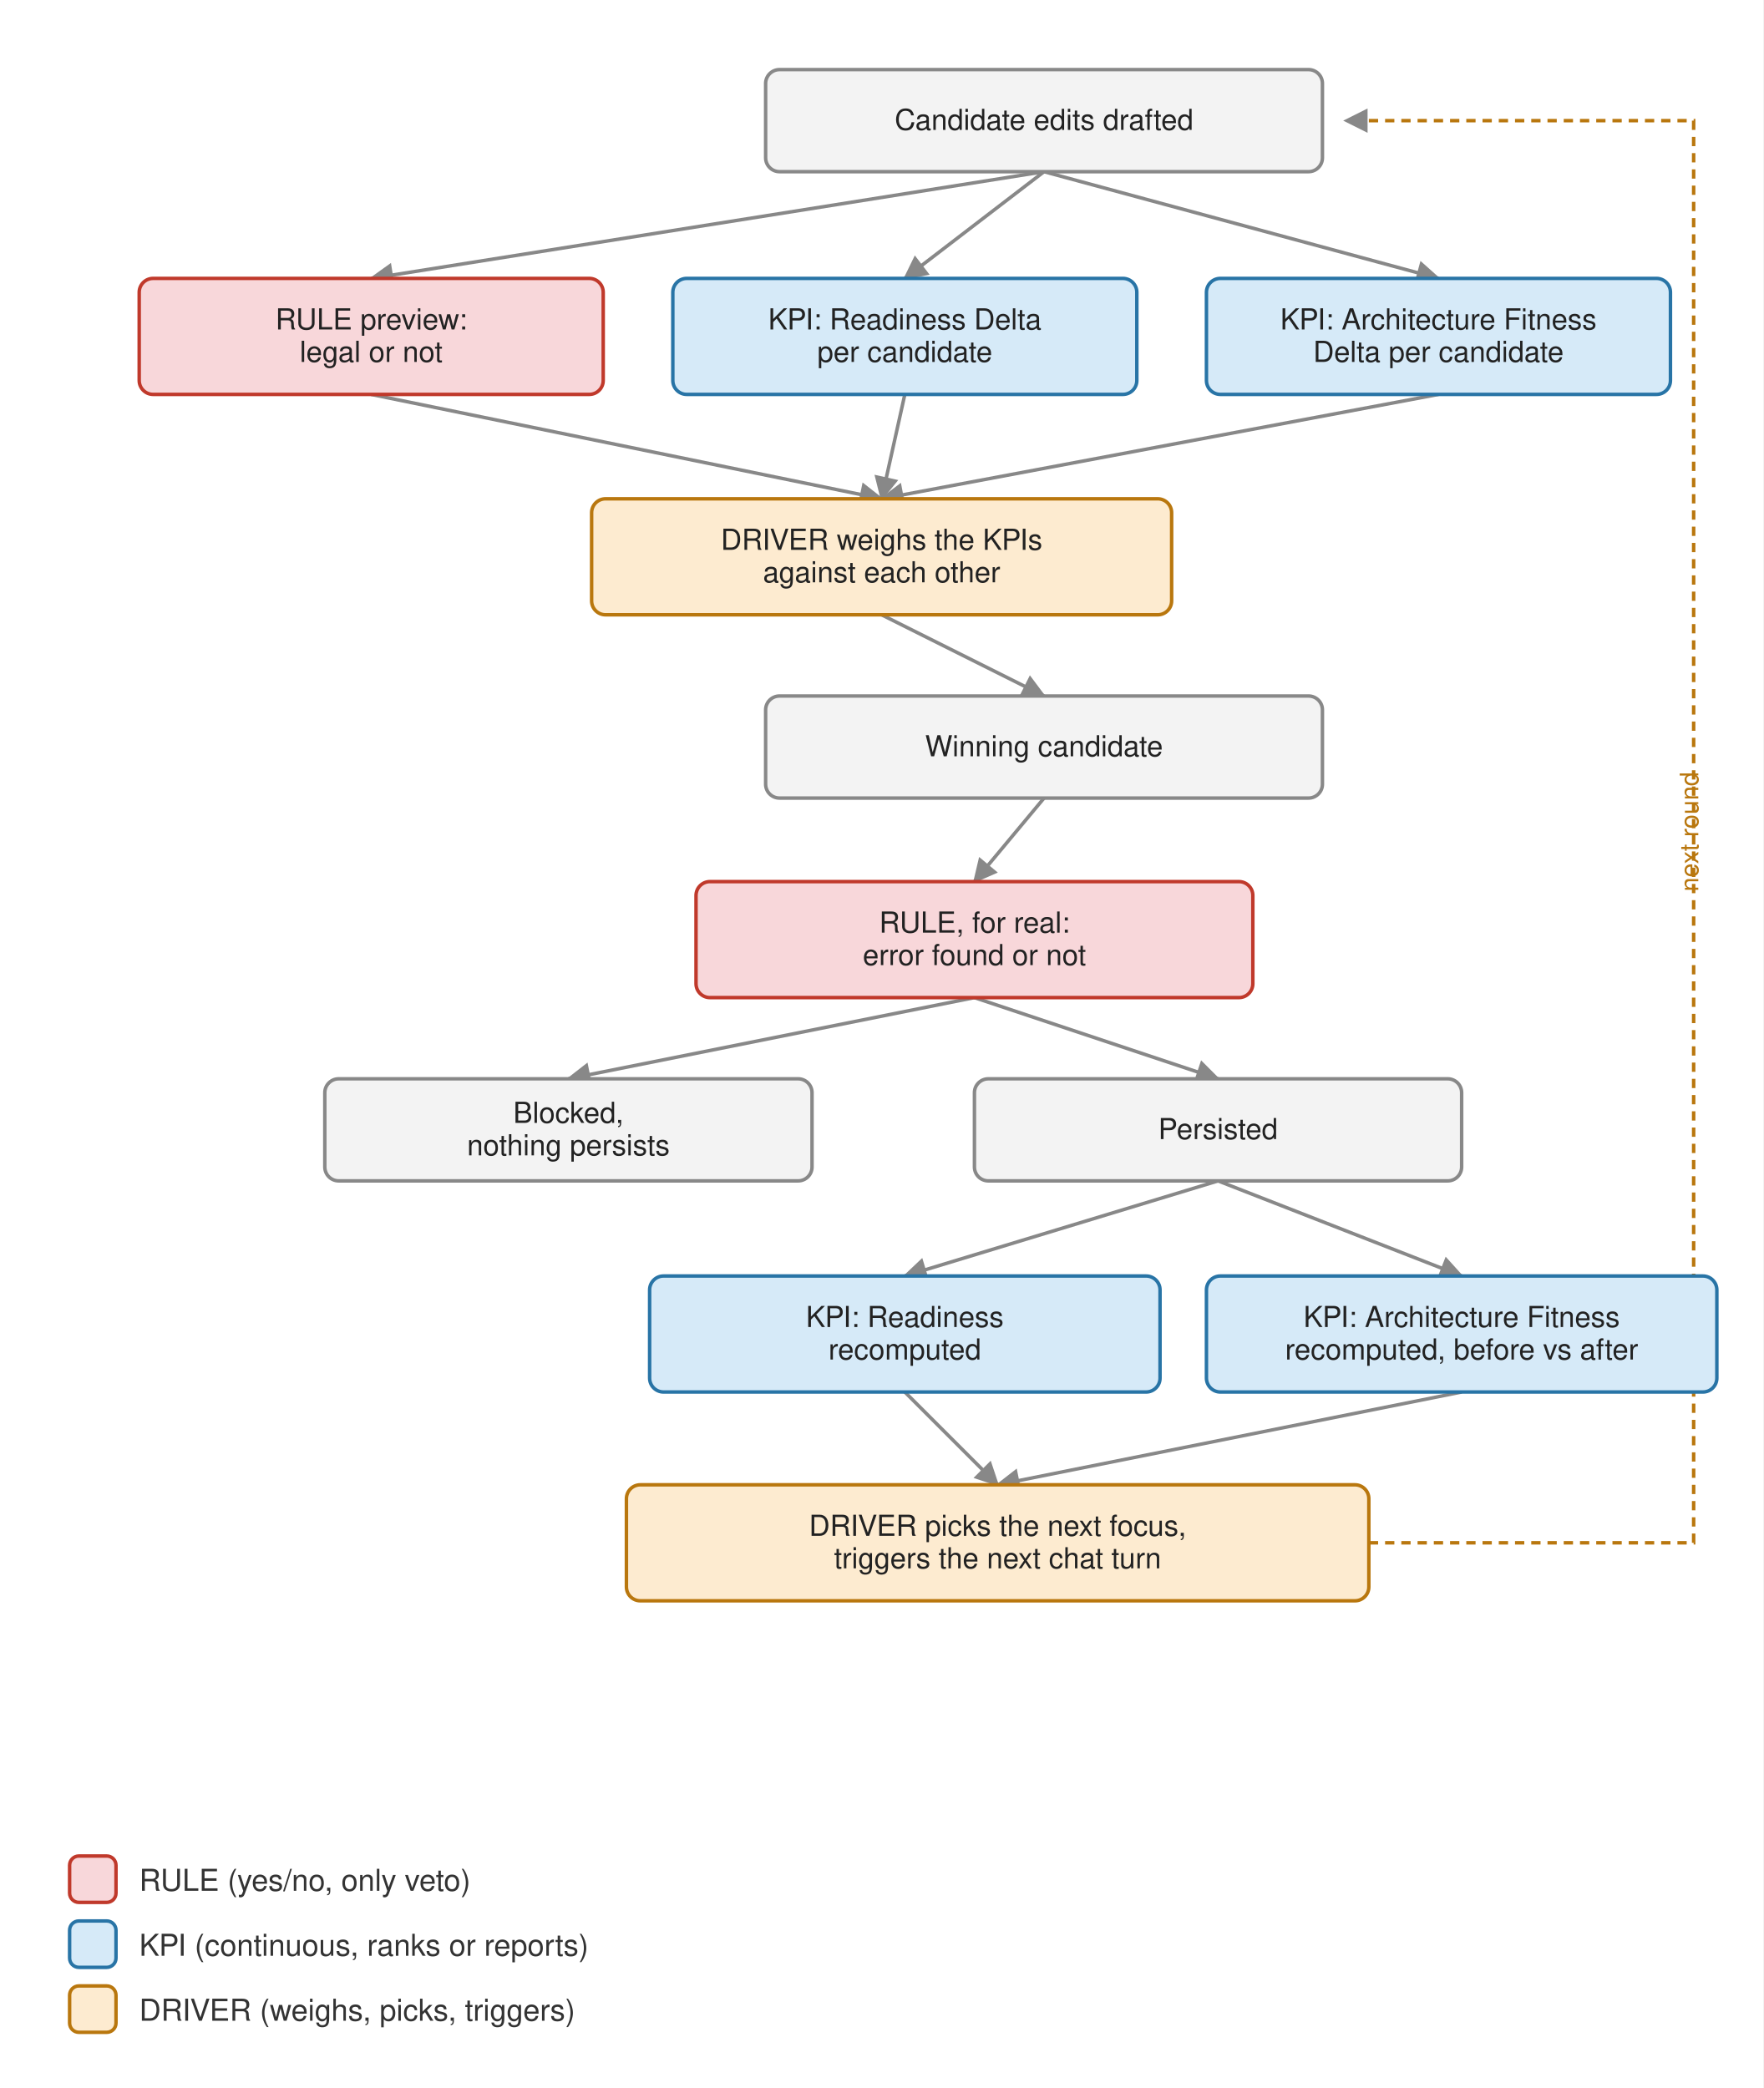
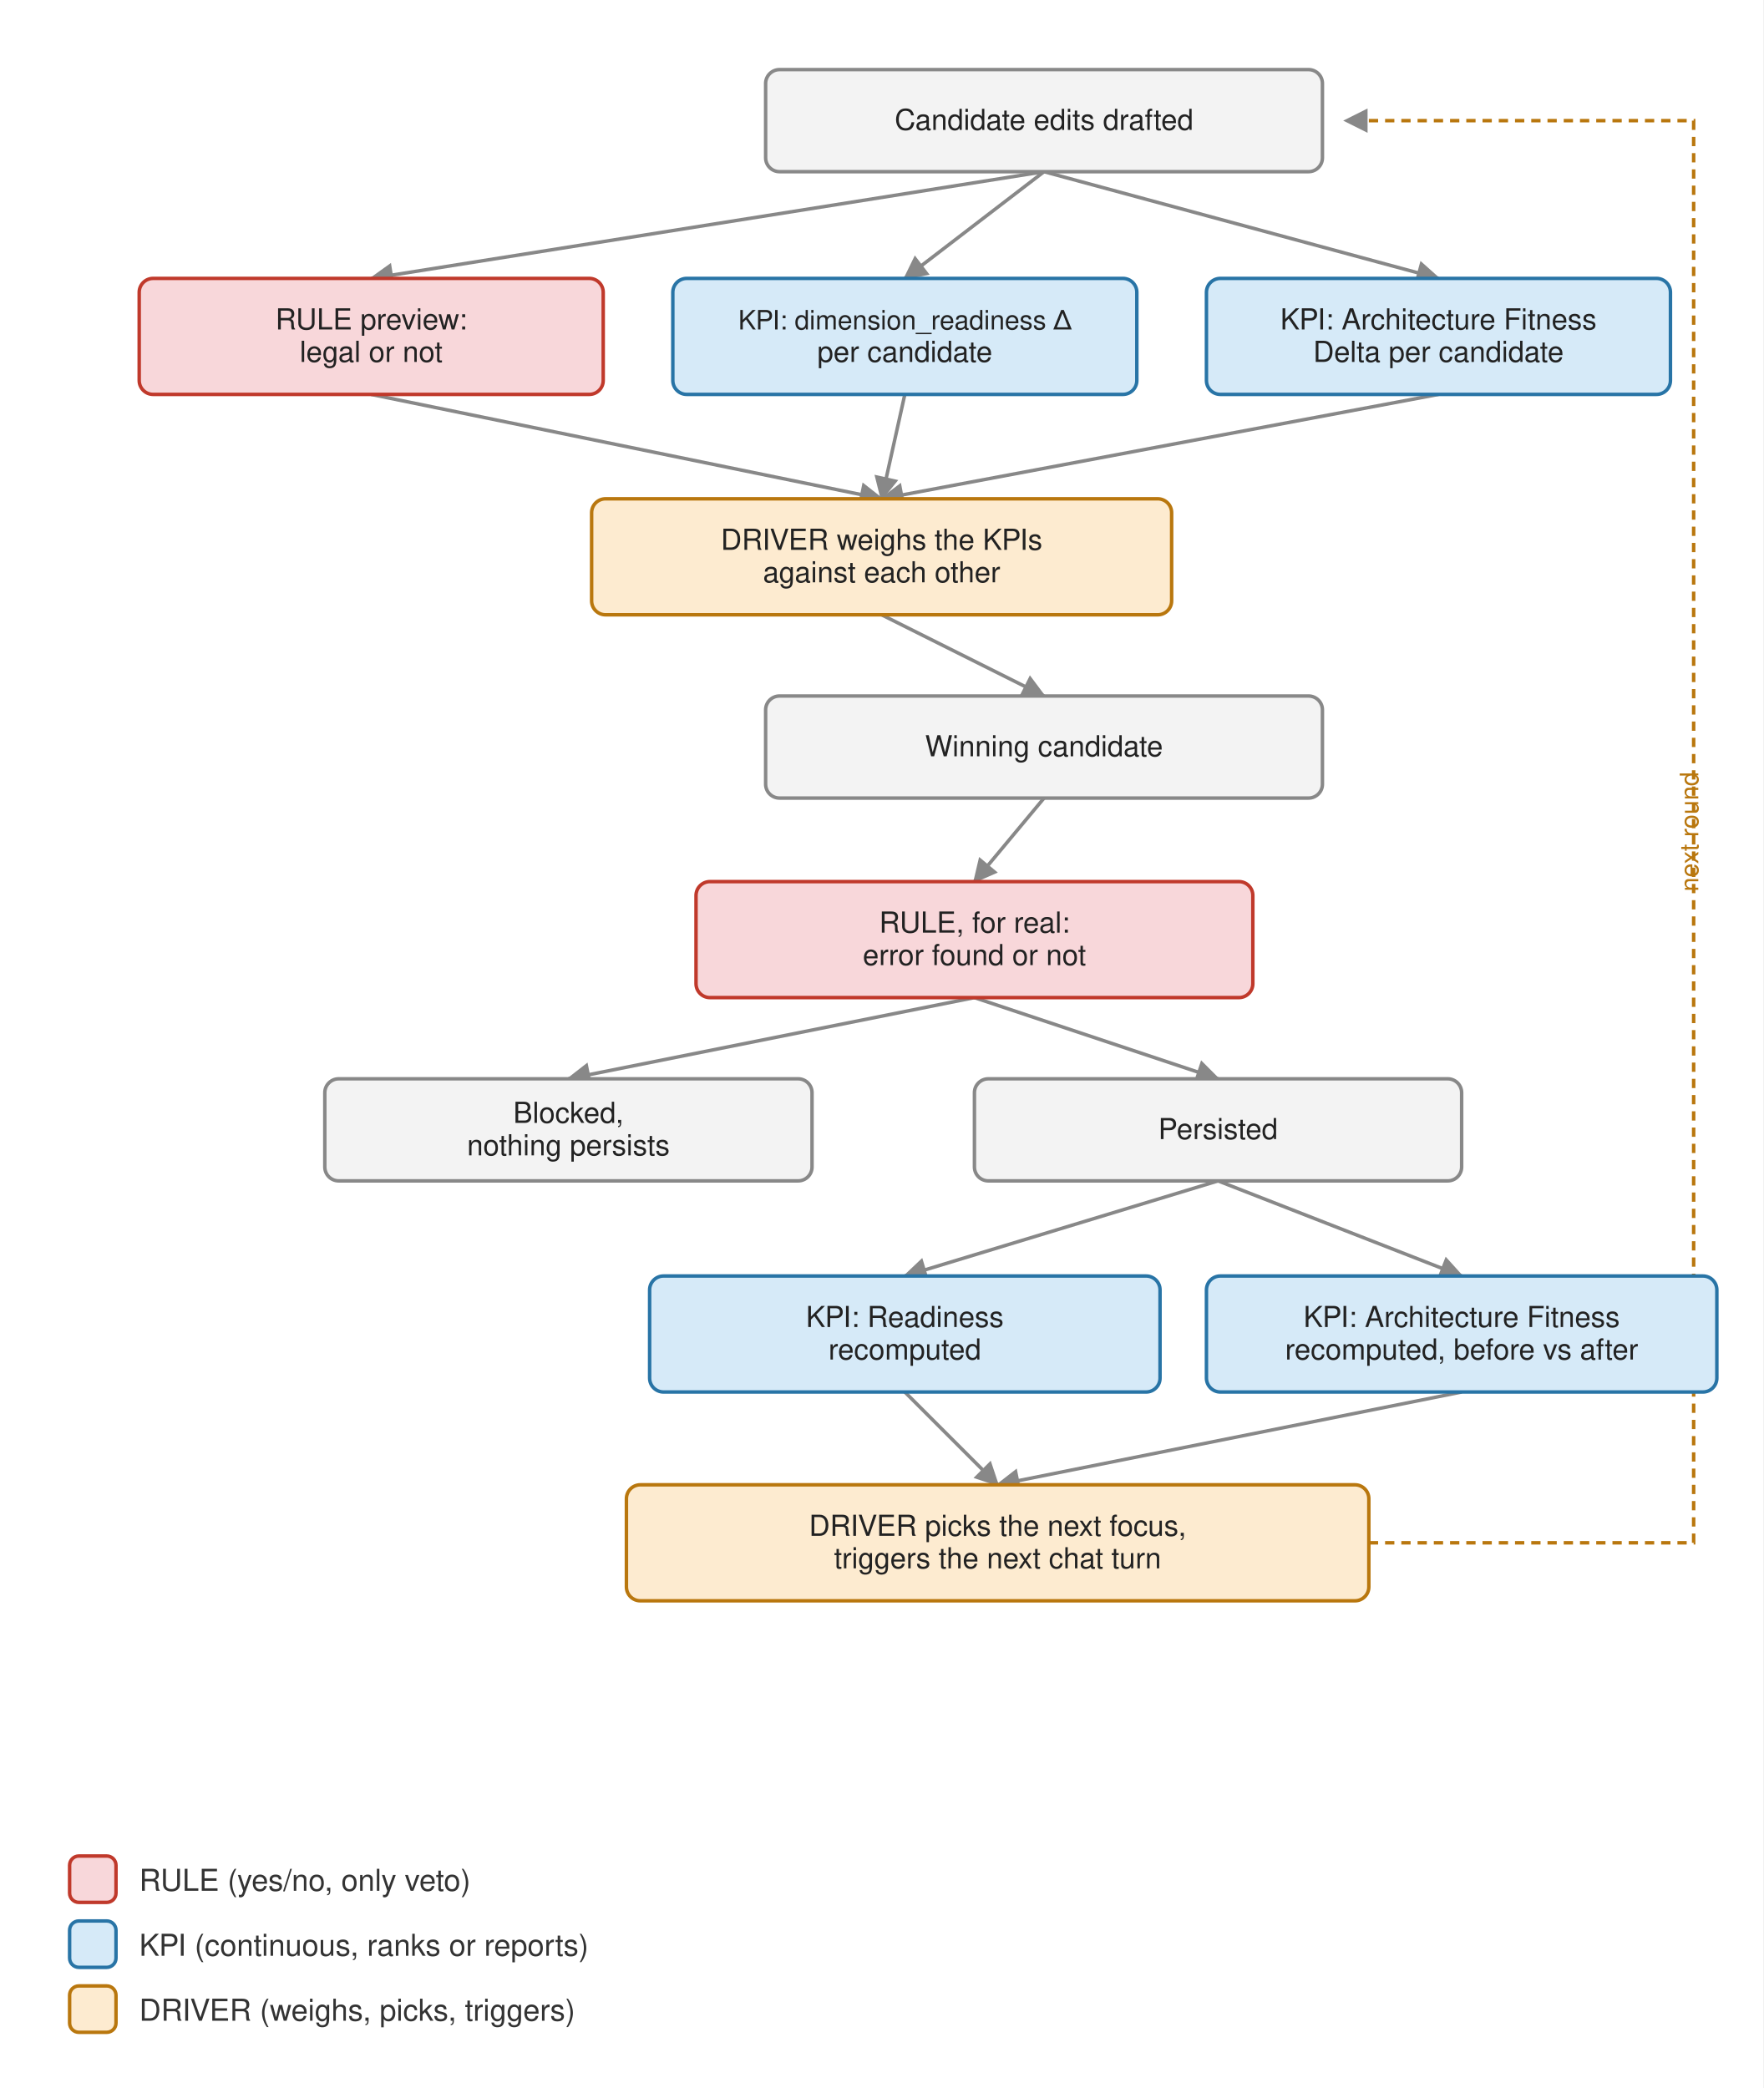
<svg xmlns="http://www.w3.org/2000/svg" viewBox="0 0 760 900" font-family="Helvetica, Arial, sans-serif">
  <rect x="0" y="0" width="760" height="900" fill="#ffffff" />
  <defs>
    <marker id="arrow" viewBox="0 0 10 10" refX="9" refY="5" markerWidth="7" markerHeight="7" orient="auto-start-reverse">
      <path d="M0,0 L10,5 L0,10 z" fill="#888" />
    </marker>
  </defs>
  <line x1="450.0" y1="74.0" x2="160.0" y2="120.0" stroke="#888" stroke-width="1.5" marker-end="url(#arrow)" />
  <line x1="450.0" y1="74.0" x2="390.0" y2="120.0" stroke="#888" stroke-width="1.5" marker-end="url(#arrow)" />
  <line x1="450.0" y1="74.0" x2="620.0" y2="120.0" stroke="#888" stroke-width="1.5" marker-end="url(#arrow)" />
  <line x1="160.0" y1="170.0" x2="380.0" y2="215.0" stroke="#888" stroke-width="1.5" marker-end="url(#arrow)" />
  <line x1="390.0" y1="170.0" x2="380.0" y2="215.0" stroke="#888" stroke-width="1.5" marker-end="url(#arrow)" />
  <line x1="620.0" y1="170.0" x2="380.0" y2="215.0" stroke="#888" stroke-width="1.5" marker-end="url(#arrow)" />
  <line x1="380.0" y1="265.0" x2="450.0" y2="300.0" stroke="#888" stroke-width="1.5" marker-end="url(#arrow)" />
  <line x1="450.0" y1="344.0" x2="420.0" y2="380.0" stroke="#888" stroke-width="1.5" marker-end="url(#arrow)" />
  <line x1="420.0" y1="430.0" x2="245.0" y2="465.0" stroke="#888" stroke-width="1.5" marker-end="url(#arrow)" />
  <line x1="420.0" y1="430.0" x2="525.0" y2="465.0" stroke="#888" stroke-width="1.5" marker-end="url(#arrow)" />
  <line x1="525.0" y1="509.0" x2="390.0" y2="550.0" stroke="#888" stroke-width="1.5" marker-end="url(#arrow)" />
  <line x1="525.0" y1="509.0" x2="630.0" y2="550.0" stroke="#888" stroke-width="1.5" marker-end="url(#arrow)" />
  <line x1="390.0" y1="600.0" x2="430.0" y2="640.0" stroke="#888" stroke-width="1.5" marker-end="url(#arrow)" />
  <line x1="630.0" y1="600.0" x2="430.0" y2="640.0" stroke="#888" stroke-width="1.5" marker-end="url(#arrow)" />
  <path d="M590.0,665.0 L730,665.0 L730,52.0 L580.0,52.0" fill="none" stroke="#b9770e" stroke-width="1.5" stroke-dasharray="4,3" marker-end="url(#arrow)" />
  <text x="732" y="358.5" font-size="11" fill="#b9770e" transform="rotate(-90 732 358.5)" text-anchor="middle">next round</text>
  <rect x="330" y="30" width="240" height="44" rx="6" fill="#f3f3f3" stroke="#888888" stroke-width="1.5" />
  <text x="450.0" y="56.0" text-anchor="middle" font-size="12.5" fill="#222">Candidate edits drafted</text>
  <rect x="60" y="120" width="200" height="50" rx="6" fill="#f8d7da" stroke="#c0392b" stroke-width="1.5" />
  <text x="160.0" y="142.0" text-anchor="middle" font-size="12.5" fill="#222">RULE preview:</text>
  <text x="160.0" y="156.0" text-anchor="middle" font-size="12.5" fill="#222">legal or not</text>
  <rect x="290" y="120" width="200" height="50" rx="6" fill="#d6eaf8" stroke="#2874a6" stroke-width="1.5" />
-   <text x="390.0" y="142.0" text-anchor="middle" font-size="12.5" fill="#222">KPI: Readiness Delta</text>
+   <text x="390.0" y="142.0" text-anchor="middle" font-size="11.5" fill="#222">KPI: dimension_readiness Δ</text>
  <text x="390.0" y="156.0" text-anchor="middle" font-size="12.5" fill="#222">per candidate</text>
  <rect x="520" y="120" width="200" height="50" rx="6" fill="#d6eaf8" stroke="#2874a6" stroke-width="1.5" />
  <text x="620.0" y="142.0" text-anchor="middle" font-size="12.5" fill="#222">KPI: Architecture Fitness</text>
  <text x="620.0" y="156.0" text-anchor="middle" font-size="12.5" fill="#222">Delta per candidate</text>
  <rect x="255" y="215" width="250" height="50" rx="6" fill="#fdebd0" stroke="#b9770e" stroke-width="1.5" />
  <text x="380.0" y="237.0" text-anchor="middle" font-size="12.5" fill="#222">DRIVER weighs the KPIs</text>
  <text x="380.0" y="251.0" text-anchor="middle" font-size="12.5" fill="#222">against each other</text>
  <rect x="330" y="300" width="240" height="44" rx="6" fill="#f3f3f3" stroke="#888888" stroke-width="1.5" />
  <text x="450.0" y="326.0" text-anchor="middle" font-size="12.5" fill="#222">Winning candidate</text>
  <rect x="300" y="380" width="240" height="50" rx="6" fill="#f8d7da" stroke="#c0392b" stroke-width="1.5" />
  <text x="420.0" y="402.0" text-anchor="middle" font-size="12.5" fill="#222">RULE, for real:</text>
  <text x="420.0" y="416.0" text-anchor="middle" font-size="12.5" fill="#222">error found or not</text>
  <rect x="140" y="465" width="210" height="44" rx="6" fill="#f3f3f3" stroke="#888888" stroke-width="1.5" />
  <text x="245.0" y="484.0" text-anchor="middle" font-size="12.5" fill="#222">Blocked,</text>
  <text x="245.0" y="498.0" text-anchor="middle" font-size="12.5" fill="#222">nothing persists</text>
  <rect x="420" y="465" width="210" height="44" rx="6" fill="#f3f3f3" stroke="#888888" stroke-width="1.5" />
  <text x="525.0" y="491.0" text-anchor="middle" font-size="12.5" fill="#222">Persisted</text>
  <rect x="280" y="550" width="220" height="50" rx="6" fill="#d6eaf8" stroke="#2874a6" stroke-width="1.5" />
  <text x="390.0" y="572.0" text-anchor="middle" font-size="12.5" fill="#222">KPI: Readiness</text>
  <text x="390.0" y="586.0" text-anchor="middle" font-size="12.5" fill="#222">recomputed</text>
  <rect x="520" y="550" width="220" height="50" rx="6" fill="#d6eaf8" stroke="#2874a6" stroke-width="1.5" />
  <text x="630.0" y="572.0" text-anchor="middle" font-size="12.5" fill="#222">KPI: Architecture Fitness</text>
  <text x="630.0" y="586.0" text-anchor="middle" font-size="12.5" fill="#222">recomputed, before vs after</text>
  <rect x="270" y="640" width="320" height="50" rx="6" fill="#fdebd0" stroke="#b9770e" stroke-width="1.5" />
  <text x="430.0" y="662.0" text-anchor="middle" font-size="12.5" fill="#222">DRIVER picks the next focus,</text>
  <text x="430.0" y="676.0" text-anchor="middle" font-size="12.5" fill="#222">triggers the next chat turn</text>
  <rect x="30" y="800" width="20" height="20" rx="4" fill="#f8d7da" stroke="#c0392b" stroke-width="1.5" />
  <text x="60" y="815" font-size="13" fill="#333">RULE  (yes/no, only veto)</text>
  <rect x="30" y="828" width="20" height="20" rx="4" fill="#d6eaf8" stroke="#2874a6" stroke-width="1.5" />
  <text x="60" y="843" font-size="13" fill="#333">KPI  (continuous, ranks or reports)</text>
  <rect x="30" y="856" width="20" height="20" rx="4" fill="#fdebd0" stroke="#b9770e" stroke-width="1.5" />
  <text x="60" y="871" font-size="13" fill="#333">DRIVER  (weighs, picks, triggers)</text>
</svg>
